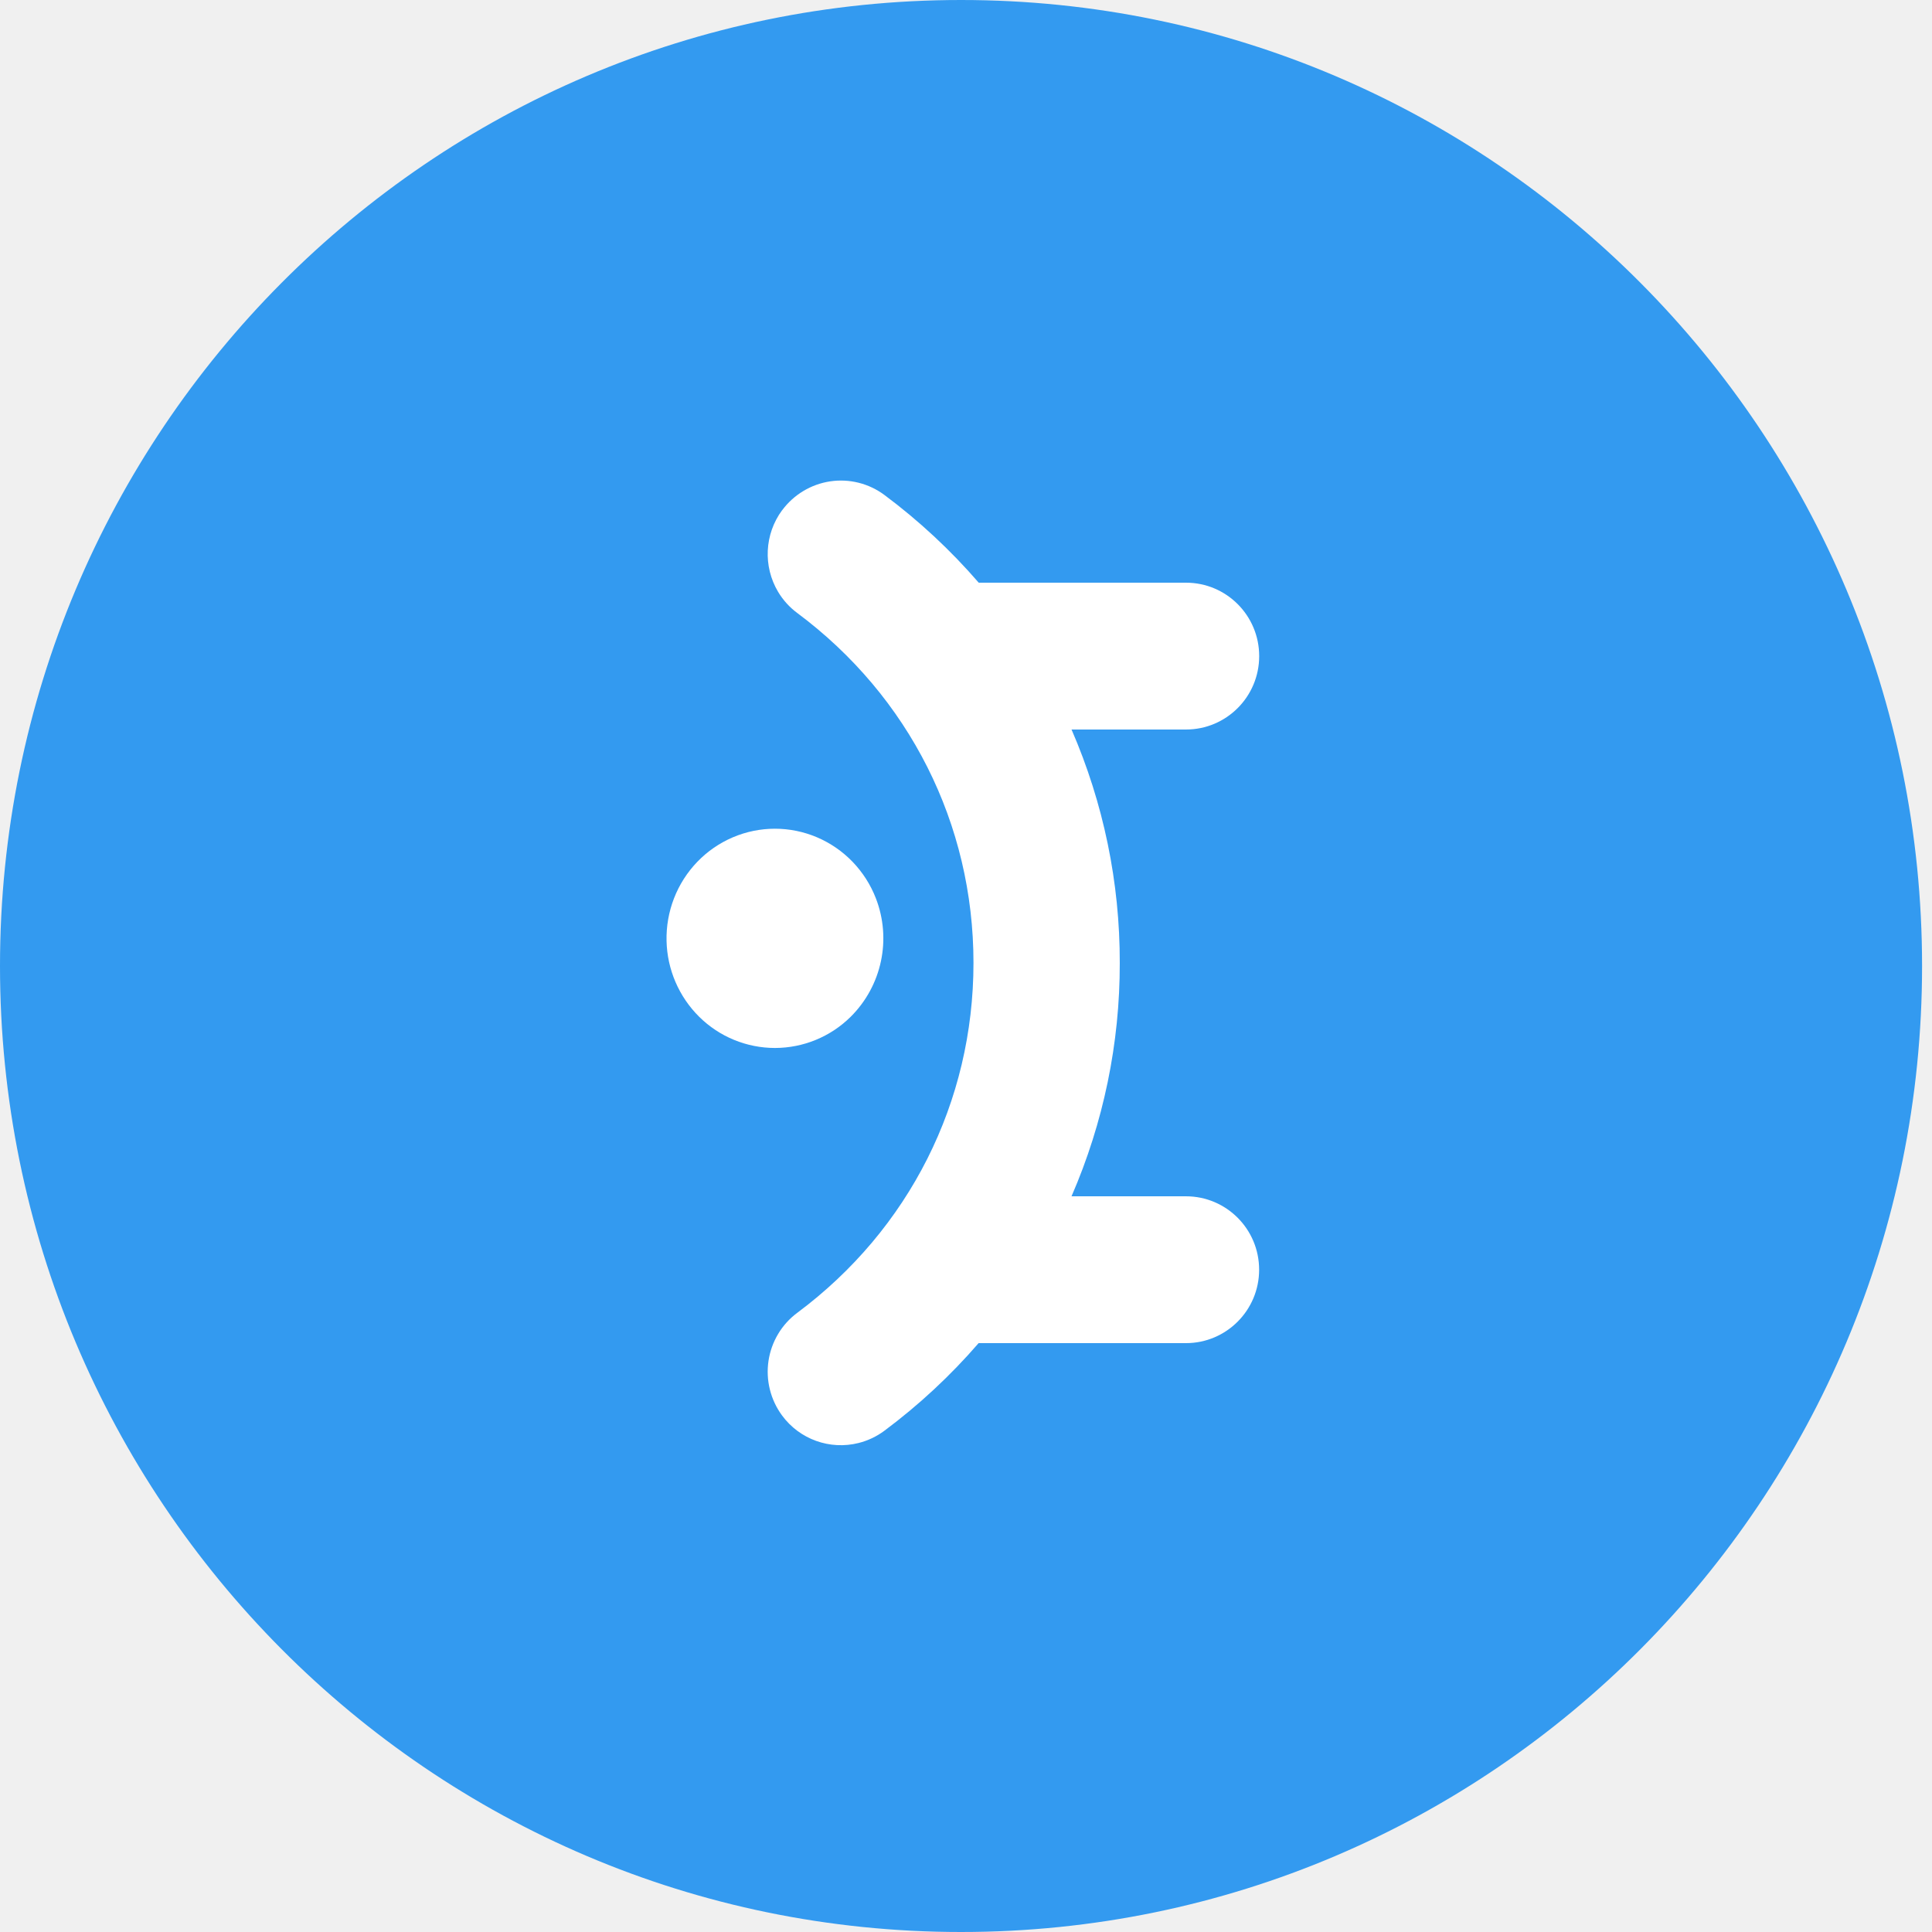
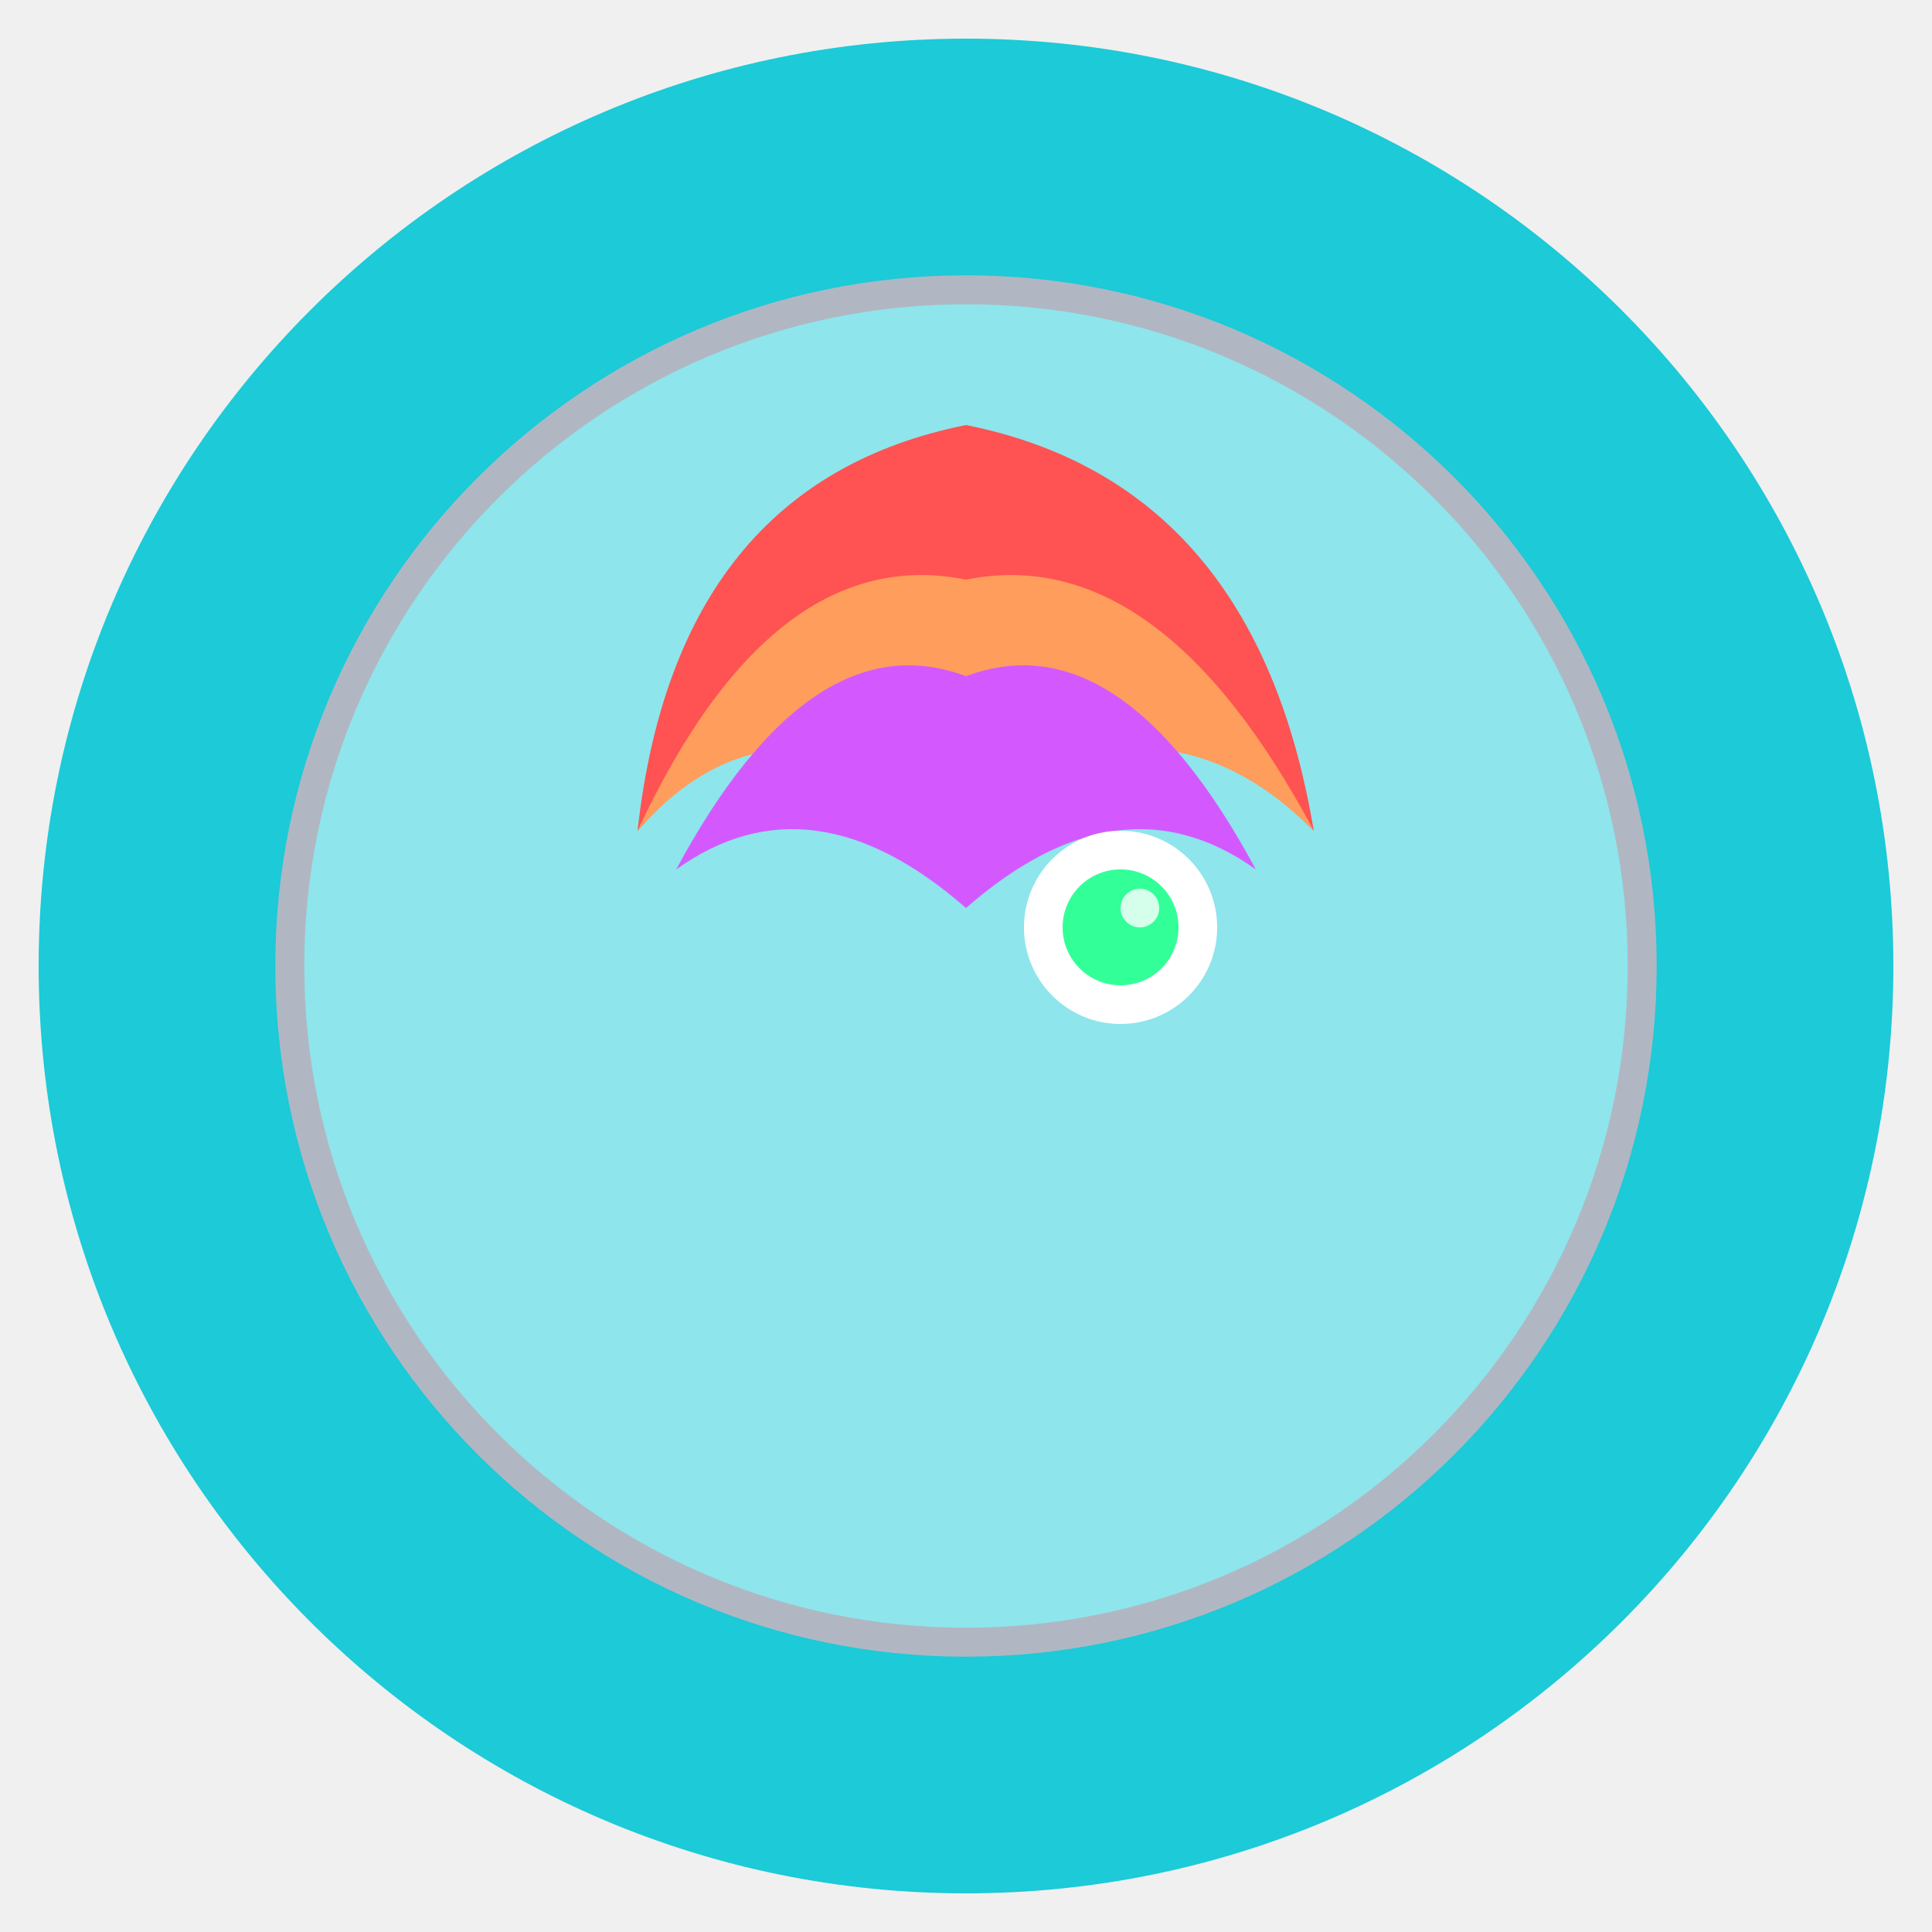
- <svg xmlns="http://www.w3.org/2000/svg" fill="none" viewBox="0 0 163 163">
-   <path fill="#339AF0" d="M162.162 81.5c0-45.011-36.301-81.5-81.08-81.5C36.301 0 0 36.489 0 81.5 0 126.51 36.301 163 81.081 163s81.081-36.49 81.081-81.5z" />
-   <path fill="#fff" d="M65.983 43.049a6.234 6.234 0 00-.336 6.884 6.14 6.14 0 001.618 1.786c9.444 7.036 14.866 17.794 14.866 29.52 0 11.726-5.422 22.484-14.866 29.52a6.145 6.145 0 00-1.616 1.786 6.21 6.21 0 00-.694 4.693 6.21 6.21 0 001.028 2.186 6.151 6.151 0 006.457 2.319 6.154 6.154 0 002.177-1.035 50.083 50.083 0 007.947-7.39h17.493c3.406 0 6.174-2.772 6.174-6.194s-2.762-6.194-6.174-6.194h-9.655a49.165 49.165 0 004.071-19.69 49.167 49.167 0 00-4.07-19.692h9.66c3.406 0 6.173-2.771 6.173-6.194 0-3.422-2.762-6.193-6.173-6.193H82.574a50.112 50.112 0 00-7.952-7.397 6.15 6.15 0 00-4.578-1.153 6.189 6.189 0 00-4.055 2.438h-.006z" />
-   <path fill="#fff" fill-rule="evenodd" d="M56.236 79.391a9.342 9.342 0 01.632-3.608 9.262 9.262 0 011.967-3.077 9.143 9.143 0 012.994-2.063 9.06 9.06 0 017.103 0 9.145 9.145 0 012.995 2.063 9.262 9.262 0 011.967 3.077 9.339 9.339 0 01-2.125 10.003 9.094 9.094 0 01-6.388 2.63 9.094 9.094 0 01-6.39-2.63 9.3 9.3 0 01-2.755-6.395z" clip-rule="evenodd" />
+ <svg xmlns="http://www.w3.org/2000/svg" viewBox="0 0 100 100" fill="none">
+   <circle cx="50" cy="50" r="48" fill="#1CCAD8" />
+   <circle cx="50" cy="50" r="35" fill="#ffffff" fill-opacity="0.5" stroke="#B0B7C3" stroke-width="1.5" />
+   <path d="M33 43 Q 35 25, 50 22 Q 65 25, 68 43 Q 60 35, 50 38 Q 40 35, 33 43 Z" fill="#FF5252" />
+   <path d="M33 43 Q 40 28, 50 30 Q 60 28, 68 43 Q 60 35, 50 42 Q 40 35, 33 43 Z" fill="#FF9D5C" />
+   <path d="M35 45 Q 42 32, 50 35 Q 58 32, 65 45 Q 58 40, 50 47 Q 42 40, 35 45 Z" fill="#D359FF" />
+   <circle cx="58" cy="48" r="5" fill="#ffffff" />
+   <circle cx="58" cy="48" r="3" fill="#33FF99" />
+   <circle cx="59" cy="47" r="1" fill="#ffffff" fill-opacity="0.8" />
</svg>
